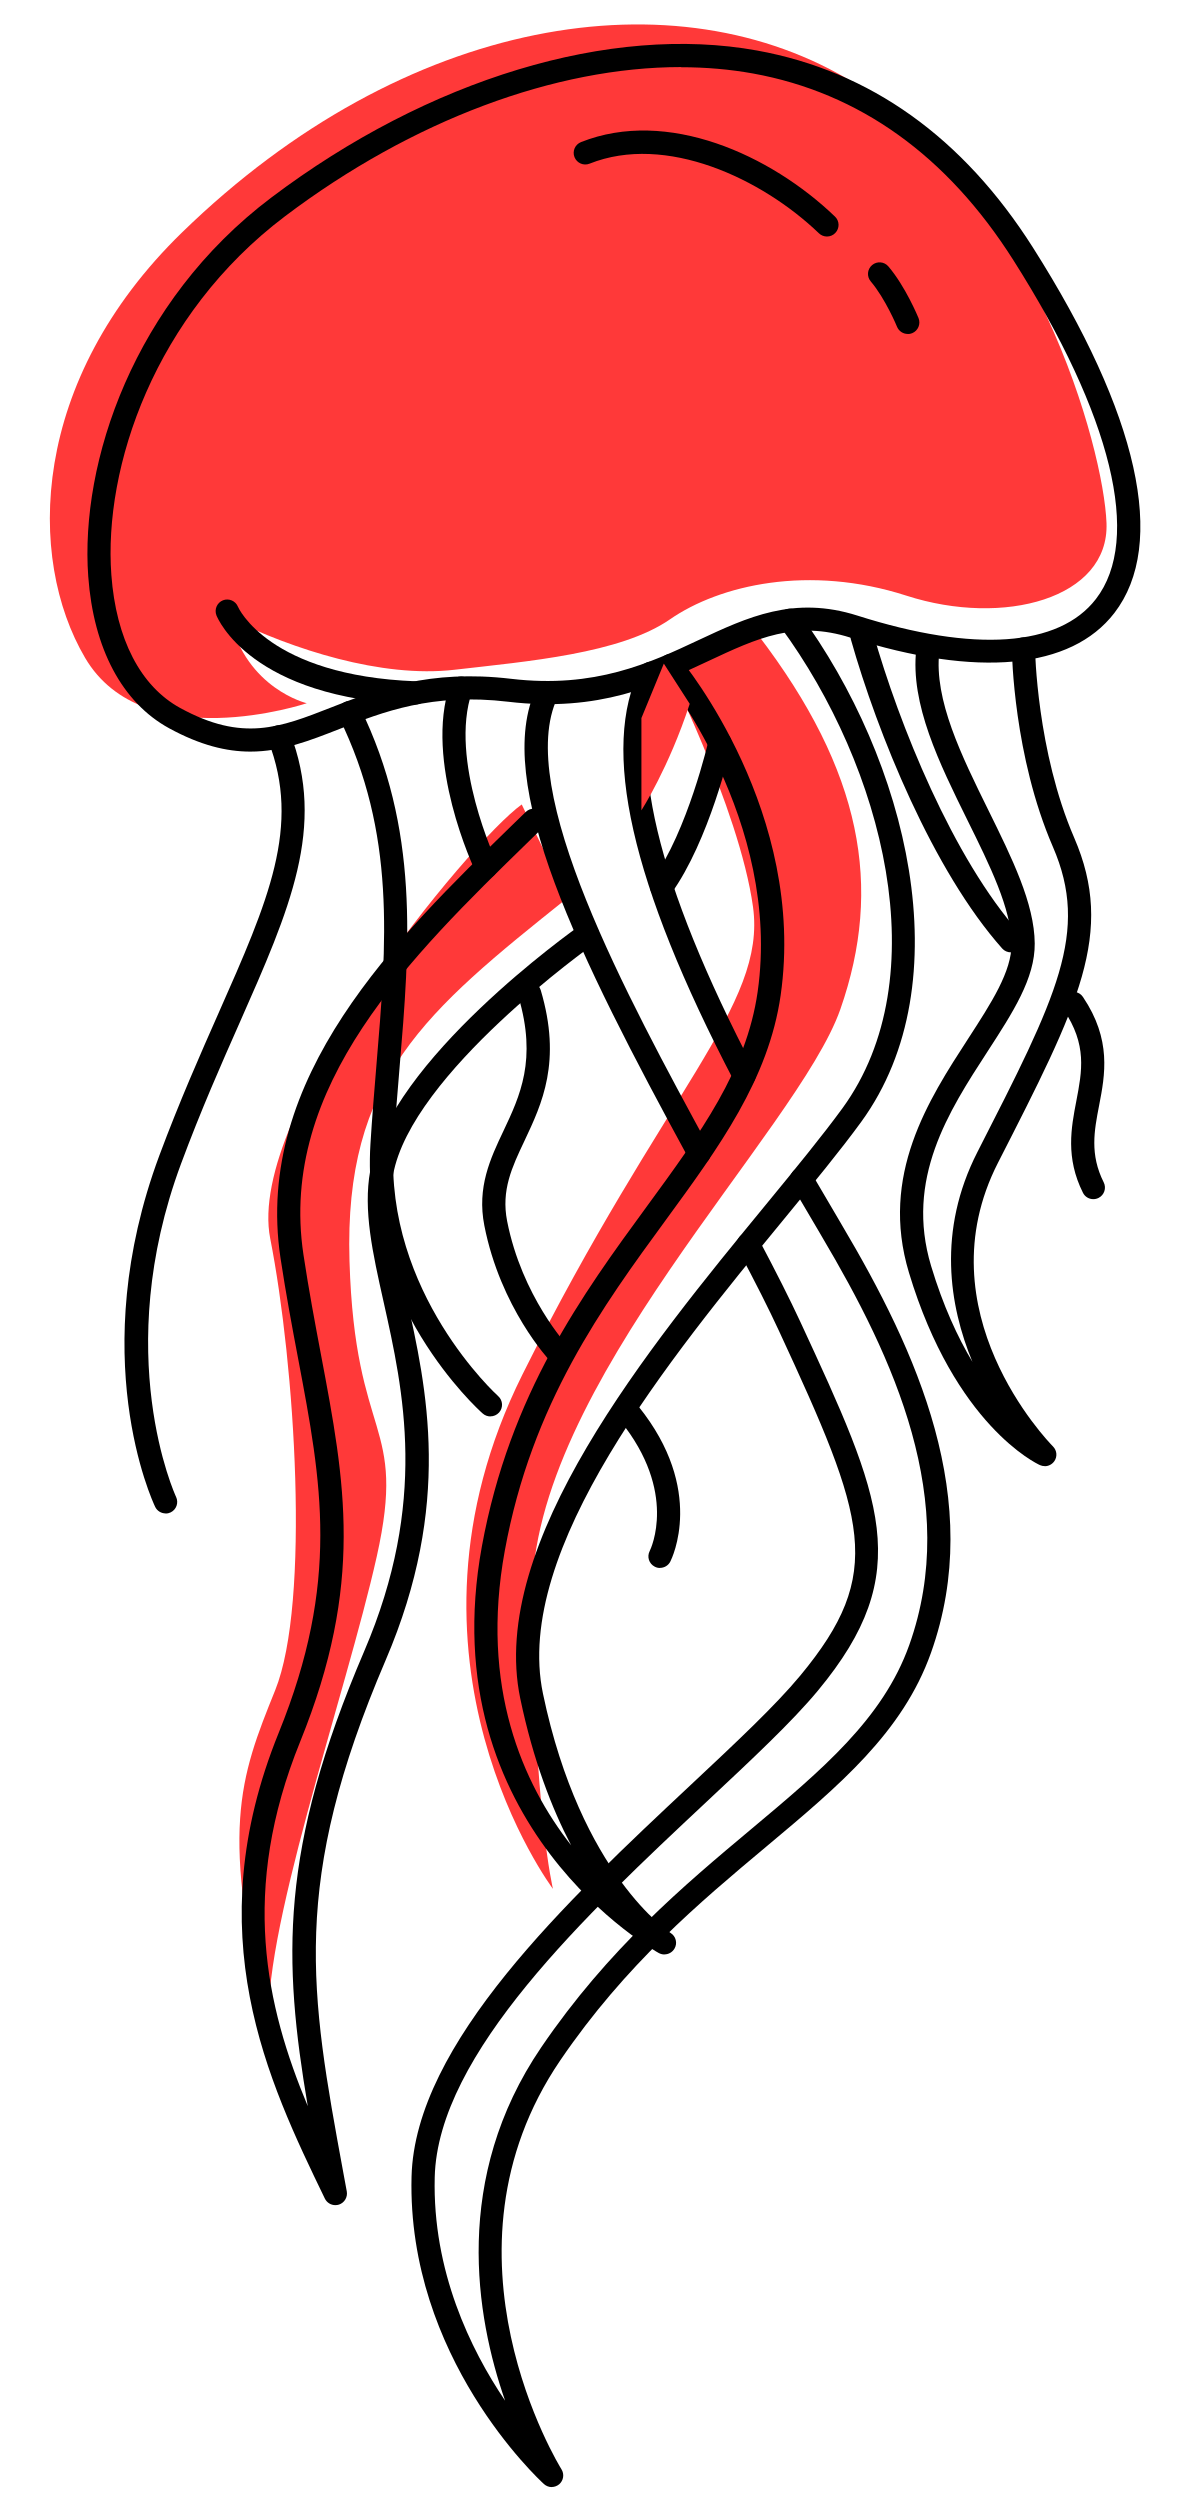
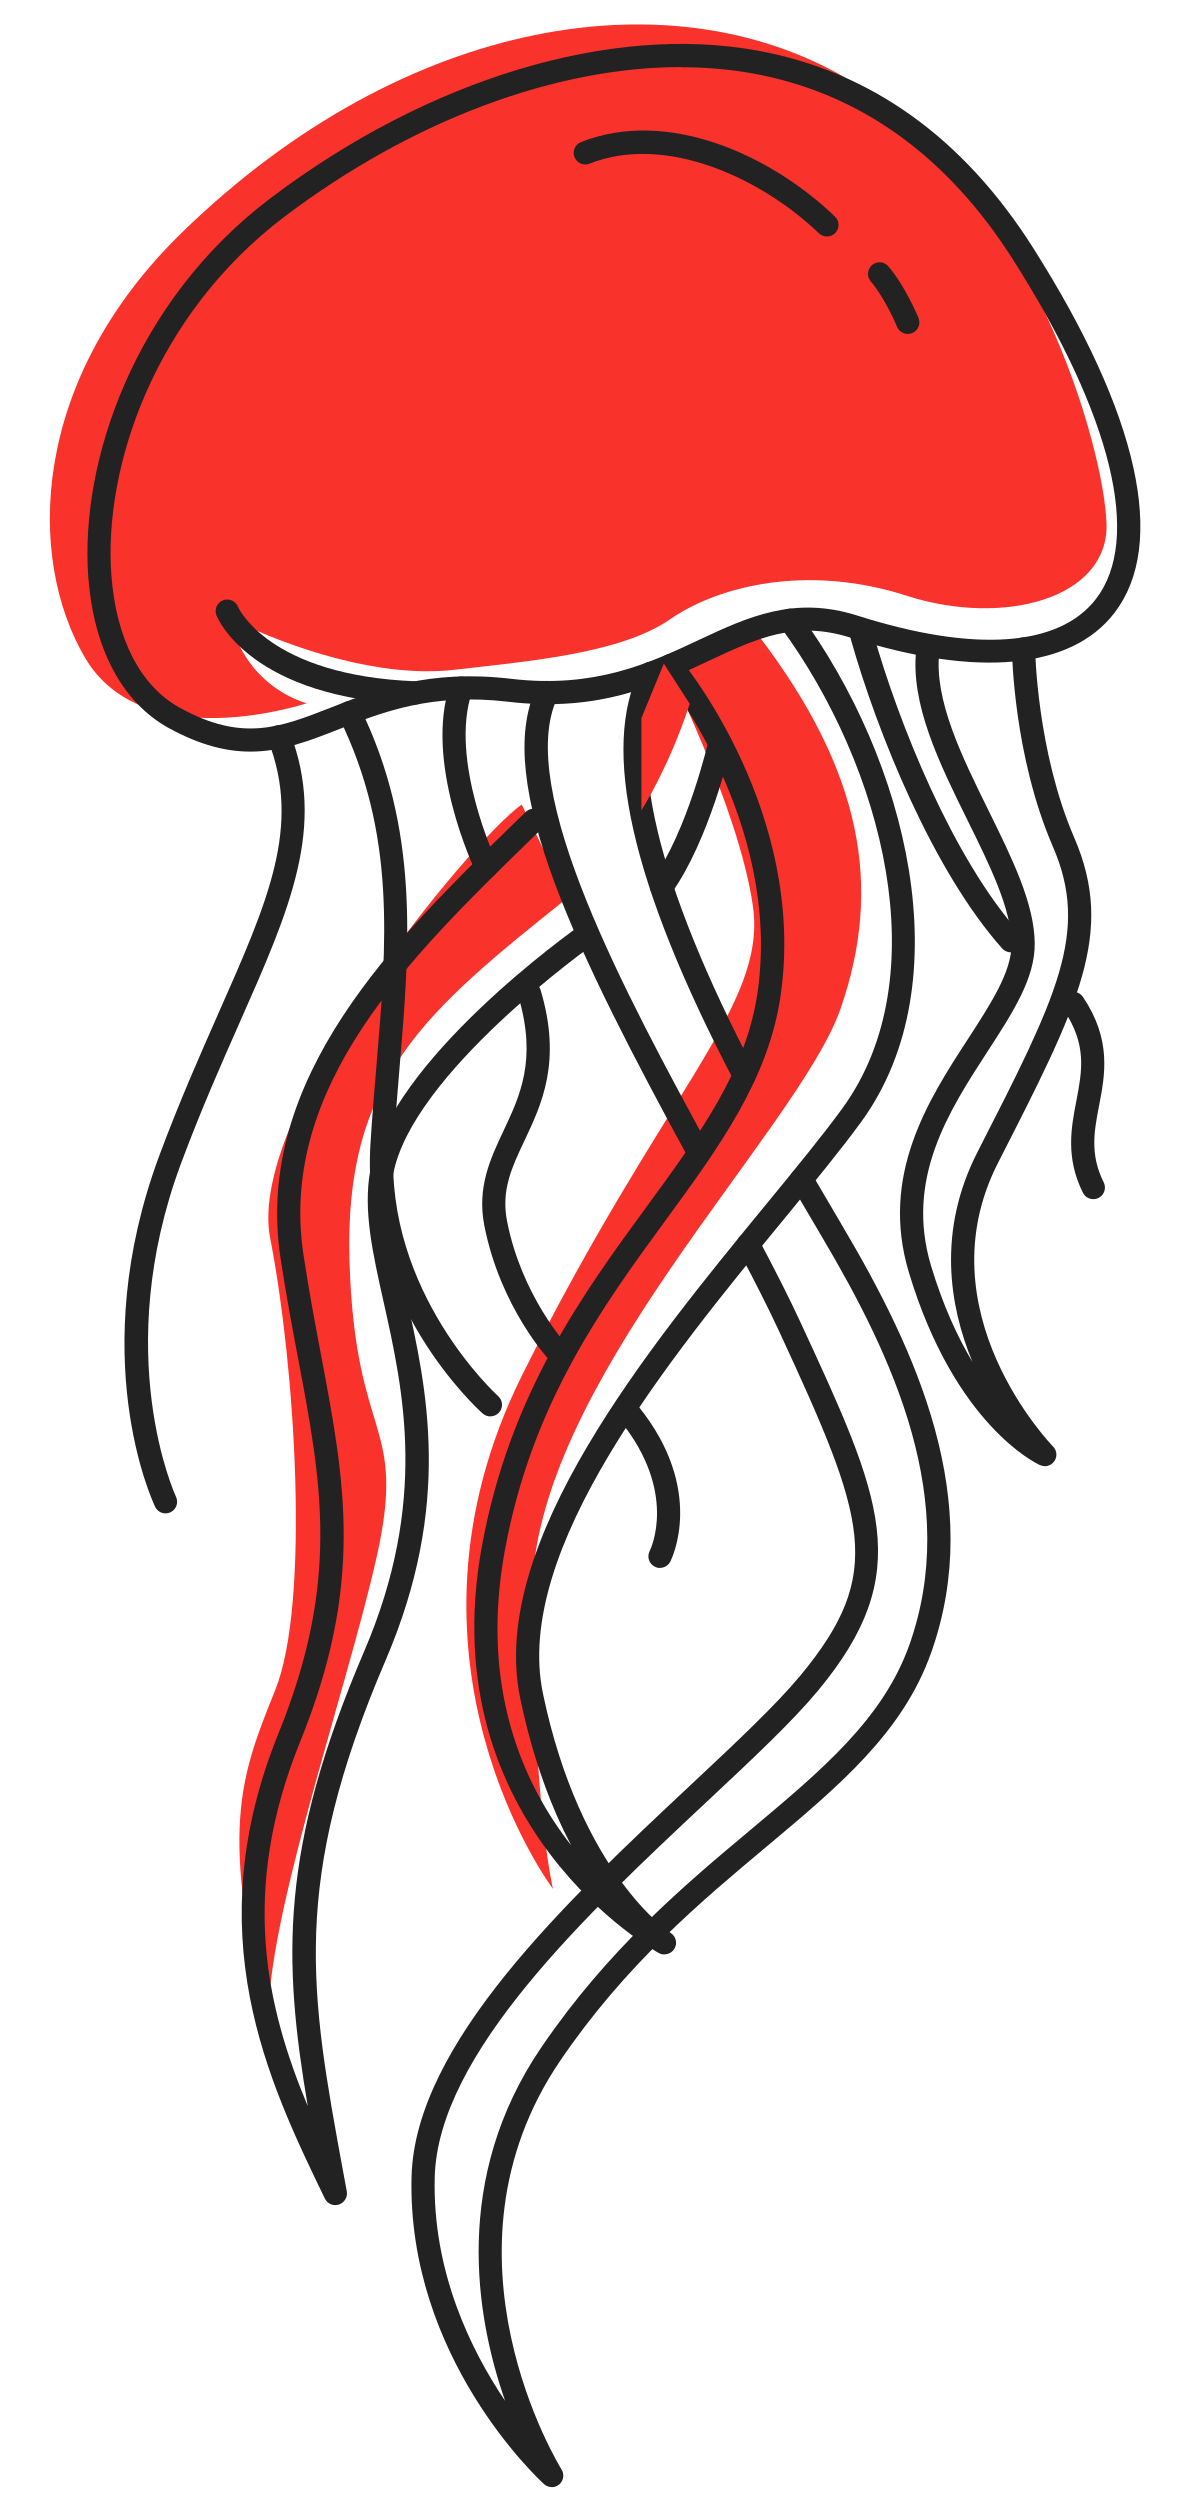
<svg xmlns="http://www.w3.org/2000/svg" viewBox="0 0 152.58 323.54">
-   <g fill="#ff3939">
-     <path d="m73.4 116.24c-18.38 14.68-28.88 23.3-28.17 46.95s7.48 20.53 3.53 38.24-15.32 50-13.85 61.49c-6.57-25.91-3.89-32.8.7-44.17s2.55-42.26-.64-58.47 25.79-51.32 32.55-56.17l5.87 12.13z" />
-     <path d="m98.11 82.18c13.49 17.67 16.17 32.61 10.65 48.42s-40.12 48.79-39.9 76.22c.23 27.43 2.7 37.63 2.7 37.63s-22.33-29.72-3.94-66.58 31.61-47.68 29.83-60.51-11.69-32.31-11.69-32.31l11.09-3.15 1.25.27z" />
-     <path d="m23.56 30.08c-19.7 19.17-20.14 42.12-12.55 55.05s28.69 5.88 28.69 5.88-7.79-1.85-9.97-10.99c8.15 4 19.61 7.75 29.07 6.66 9.45-1.09 21.49-2.08 27.91-6.53s17.99-7.13 30.6-3.06c12.6 4.07 26.26.36 25.89-9.4s-9.38-42.51-32.52-56.87c-23.16-14.36-58.25-8.84-87.12 19.26z" />
-   </g>
-   <path d="m32.41 97.27c-3.1 0-6.49-.82-10.52-3.02-6.07-3.32-9.79-10.3-10.47-19.65-1.07-14.7 5.83-35.56 23.69-49.03 20.37-15.37 43.88-22.48 62.88-19.03 14.63 2.66 26.64 11.24 35.69 25.5 13.68 21.56 17.42 38.36 10.53 47.3-5.61 7.27-17.73 8.4-34.15 3.18-7.11-2.26-12.1.08-18.41 3.04-6.64 3.12-14.17 6.65-25.85 5.26-9.91-1.18-16.25 1.32-21.86 3.52-3.88 1.52-7.46 2.93-11.54 2.93zm55.72-88.59c-16.25 0-34.75 6.86-51.22 19.29-16.95 12.79-23.52 32.53-22.5 46.42.61 8.3 3.77 14.43 8.92 17.24 8.08 4.42 12.88 2.53 19.52-.07 5.93-2.33 12.66-4.97 23.31-3.71 10.83 1.28 17.94-2.05 24.22-5 6.36-2.98 12.36-5.8 20.59-3.18 15.12 4.81 26.08 4.05 30.86-2.15 5.98-7.75 2.08-23.74-10.69-43.86-8.58-13.53-19.92-21.65-33.69-24.15-3-.54-6.11-.81-9.32-.81z" />
-   <path d="m107.02 30.61c-.37 0-.75-.14-1.04-.42-7.38-7.09-19.83-12.94-29.68-9.01-.77.31-1.64-.07-1.95-.84s.07-1.64.84-1.95c11.16-4.44 24.55 1.64 32.87 9.64.6.57.62 1.52.04 2.12-.29.31-.69.46-1.08.46z" />
-   <path d="m117.48 43.22c-.59 0-1.15-.35-1.39-.93-.01-.04-1.52-3.66-3.4-5.87-.54-.63-.46-1.58.17-2.11.63-.54 1.58-.46 2.11.17 2.2 2.58 3.83 6.51 3.9 6.68.31.77-.05 1.64-.82 1.96-.19.08-.38.11-.57.11z" />
-   <path d="m53.78 91.18s-.04 0-.06 0c-21.23-.8-25.53-11.1-25.71-11.54-.3-.77.07-1.64.84-1.95.77-.3 1.64.07 1.95.84.03.08 3.94 8.92 23.03 9.64.83.03 1.47.73 1.44 1.56-.03.81-.7 1.44-1.5 1.44z" />
-   <path d="m135.21 189.74c-.21 0-.42-.04-.62-.13-.45-.2-11.01-5.19-16.96-24.92-3.8-12.6 2.55-22.38 7.64-30.23 3.04-4.69 5.67-8.74 5.64-12.34-.04-4.5-2.78-10.06-5.69-15.94-3.66-7.41-7.44-15.07-6.64-22.15.09-.82.83-1.42 1.66-1.32.82.09 1.42.83 1.32 1.66-.7 6.2 2.89 13.46 6.35 20.48 3.06 6.21 5.96 12.07 6 17.25.04 4.51-2.82 8.91-6.12 14-5.01 7.72-10.68 16.47-7.29 27.74 1.55 5.15 3.44 9.22 5.35 12.41-3.02-7.3-4.56-16.96.64-27.15 10.29-20.14 14.55-28.48 9.77-39.51-5.08-11.73-5.3-25.02-5.31-25.58 0-.83.65-1.51 1.48-1.52h.02c.82 0 1.49.66 1.5 1.48 0 .13.23 13.26 5.06 24.43 5.34 12.34.58 21.65-9.85 42.07-9.81 19.2 6.42 36.02 7.12 36.73.51.52.58 1.32.16 1.91-.29.41-.75.64-1.23.64z" />
-   <path d="m85.98 252.94c-.24 0-.48-.06-.71-.18-.3-.16-29.54-16.35-22.91-52.62 3.61-19.75 13.05-32.66 21.38-44.05 6.9-9.43 12.85-17.57 14.31-27.72 3.17-22.18-12.26-41.1-12.41-41.29-.53-.64-.44-1.58.2-2.11.63-.53 1.58-.44 2.11.2.67.81 16.44 20.11 13.08 43.63-1.56 10.9-8.02 19.72-14.85 29.07-8.14 11.13-17.37 23.74-20.85 42.81-3.23 17.67 2.33 30.14 8.59 38.14-2.51-4.79-4.92-11.02-6.59-19.01-4.19-20.08 16.62-45.44 31.82-63.95 3.75-4.57 7.29-8.89 9.88-12.44 12.32-16.94 5.3-44.15-8-62.26-.49-.67-.35-1.61.32-2.1s1.61-.35 2.1.32c13.95 18.99 21.18 47.69 8.01 65.8-2.63 3.62-6.21 7.97-9.99 12.58-14.81 18.04-35.1 42.76-31.2 61.43 4.9 23.44 16.41 30.9 16.52 30.97.69.43.91 1.33.5 2.02-.28.48-.78.75-1.3.75z" />
-   <path d="m63.47 183.31c-.35 0-.71-.12-1-.38-.65-.57-15.79-14.31-14.53-34.85.21-3.42.49-6.79.76-10.04 1.36-16.19 2.53-30.16-4.81-45.16-.37-.74-.06-1.64.69-2.01s1.64-.06 2.01.69c7.71 15.74 6.45 30.79 5.11 46.73-.27 3.24-.55 6.58-.76 9.97-1.17 19.05 13.38 32.29 13.53 32.42.62.55.67 1.5.12 2.12-.3.33-.71.5-1.12.5z" />
-   <path d="m21.43 195.86c-.56 0-1.1-.32-1.35-.85-.38-.79-9.09-19.58.55-45.49 2.59-6.95 5.28-13.04 7.65-18.4 6.45-14.57 10.71-24.2 6.44-35.23-.3-.77.09-1.64.86-1.94.78-.3 1.64.09 1.94.86 4.71 12.19 0 22.82-6.5 37.53-2.36 5.33-5.03 11.37-7.58 18.24-9.17 24.65-.74 42.97-.65 43.15.35.75.04 1.64-.71 2-.21.1-.43.15-.64.15z" />
-   <path d="m96.31 140.69c-.54 0-1.06-.29-1.33-.81-13.34-25.57-17.3-43.04-12.09-53.42.37-.74 1.27-1.04 2.01-.67s1.04 1.27.67 2.01c-4.68 9.32-.62 26.38 12.06 50.68.38.73.1 1.64-.64 2.02-.22.12-.46.17-.69.17z" />
-   <path d="m71.41 321.87c-.36 0-.72-.13-1.01-.39-.72-.66-17.72-16.42-17.14-39.77.43-17.27 20.22-35.81 36.13-50.71 5.88-5.51 10.96-10.27 14.17-14.14 11.04-13.32 8.54-20.24-2.73-44.58-1.32-2.86-3.01-6.21-5.31-10.54-.39-.73-.11-1.64.62-2.03s1.64-.11 2.03.62c2.32 4.38 4.03 7.78 5.38 10.68 10.62 22.94 15.02 32.44 2.32 47.76-3.33 4.02-8.47 8.83-14.43 14.41-15.5 14.52-34.79 32.58-35.18 48.59-.3 12.13 4.62 22.26 9.11 28.92-3.82-10.94-6.83-28.83 4.68-45.74 8.67-12.74 18.52-20.99 27.2-28.26 9.13-7.65 17.02-14.26 20.42-23.79 6.62-18.57-1.99-37.12-11.28-52.82l-.29-.5c-1.08-1.83-2.32-3.92-3.66-6.22-.42-.72-.17-1.63.54-2.05.72-.41 1.63-.17 2.05.54 1.33 2.29 2.56 4.38 3.64 6.2l.29.5c9.65 16.3 18.56 35.62 11.52 55.36-3.67 10.3-11.85 17.15-21.32 25.08-8.54 7.15-18.21 15.25-26.65 27.65-17.08 25.09-.02 52.65.15 52.92.4.63.27 1.47-.3 1.95-.28.23-.62.35-.96.35z" />
-   <path d="m90.47 150.75c-.53 0-1.05-.28-1.32-.78-14.23-26.15-25.53-48.78-19.71-60.99.36-.75 1.25-1.06 2-.71.75.36 1.07 1.25.71 2-5.63 11.83 8.98 38.67 19.64 58.27.4.73.13 1.64-.6 2.03-.23.12-.47.18-.72.18z" />
-   <path d="m43.39 285.38c-.56 0-1.09-.32-1.35-.85-7.37-15.25-16.54-34.22-5.97-60.28 7.96-19.62 5.56-32.32 2.52-48.38-.78-4.12-1.58-8.38-2.29-13.07-3.51-23.37 15.07-41.48 30.01-56.04l1.73-1.68c.59-.58 1.54-.57 2.12.03s.57 1.54-.03 2.12l-1.73 1.69c-15.19 14.81-32.41 31.59-29.13 53.44.7 4.64 1.5 8.87 2.27 12.96 3.13 16.55 5.6 29.62-2.69 50.07-7.83 19.31-4.43 34.22.98 47.18-3.19-18.89-3.71-33.15 7.31-58.89 8.28-19.33 5.08-33.68 2.5-45.21-1.42-6.35-2.65-11.84-1.73-16.95 2.56-14.3 26.25-31.12 27.26-31.82.68-.48 1.61-.31 2.09.36s.31 1.61-.36 2.09c-.24.17-23.69 16.81-26.03 29.9-.81 4.51.36 9.73 1.71 15.76 2.67 11.95 5.99 26.82-2.67 47.04-12.36 28.86-9.78 42.94-5.49 66.27l.46 2.49c.13.74-.3 1.46-1.01 1.7-.15.05-.31.07-.47.07z" />
-   <path d="m85.62 116.28c-.3 0-.61-.09-.87-.28-.67-.48-.83-1.42-.34-2.09 4.6-6.4 7.26-17.97 7.29-18.09.18-.81.98-1.32 1.8-1.13.81.18 1.31.99 1.13 1.8-.11.5-2.83 12.28-7.78 19.17-.29.41-.75.62-1.22.62z" />
-   <path d="m130.82 123.25c-.41 0-.83-.17-1.12-.5-8.94-10.05-16.14-27.84-19.59-40.02-.23-.8.24-1.63 1.03-1.85s1.63.24 1.85 1.03c3.36 11.87 10.35 29.17 18.95 38.84.55.62.5 1.57-.12 2.12-.29.25-.64.38-1 .38z" />
-   <path d="m141.49 155.19c-.55 0-1.08-.3-1.34-.83-2.27-4.53-1.52-8.42-.86-11.85.75-3.92 1.41-7.3-1.63-11.82-.46-.69-.28-1.62.41-2.08s1.62-.28 2.08.41c3.73 5.55 2.86 10.07 2.09 14.06-.63 3.25-1.22 6.32.6 9.94.37.74.07 1.64-.67 2.01-.22.11-.45.16-.67.16z" />
-   <path d="m62.92 113.69c-.56 0-1.1-.32-1.36-.85-.28-.58-6.72-14.32-3.31-24.28.27-.78 1.12-1.2 1.9-.93s1.2 1.12.93 1.9c-3.01 8.8 3.12 21.89 3.18 22.02.36.75.04 1.64-.71 2-.21.1-.43.15-.64.15z" />
-   <path d="m72.36 176.7c-.4 0-.8-.16-1.09-.47-.26-.28-6.51-7.01-8.59-17.63-.97-4.95.78-8.67 2.48-12.25 2.14-4.53 4.35-9.21 1.94-17.35-.24-.79.22-1.63 1.01-1.87.79-.23 1.63.22 1.87 1.01 2.74 9.24.17 14.68-2.1 19.49-1.63 3.44-3.03 6.41-2.25 10.4 1.91 9.73 7.77 16.08 7.83 16.15.57.6.54 1.55-.07 2.12-.29.27-.66.41-1.03.41z" />
-   <path d="m85.41 202.92c-.23 0-.46-.05-.68-.17-.74-.38-1.03-1.28-.65-2.02.15-.3 3.64-7.61-3.79-16.84-.52-.64-.42-1.59.23-2.11s1.59-.42 2.11.23c8.7 10.81 4.31 19.71 4.12 20.08-.26.52-.79.82-1.34.82z" />
-   <path d="m89.26 91.09c-2.71 8.3-6.25 13.78-6.25 13.78v-11.94l2.9-7.05z" fill="#ff3939" />
+   <style>
+         :root { fill:#222 }
+         .accent { fill: #f9322c; }
+ 
+         @media (prefers-color-scheme: dark) {
+         :root {  fill: #f9322c; }
+         .accent { fill:#dee2e6; }
+         }
+     </style>
+   <path d="m73.4,116.24c-18.38,14.68-28.88,23.3-28.17,46.95s7.48,20.53,3.53,38.24c-3.96,17.71-15.32,50-13.85,61.49-6.57-25.91-3.89-32.8.7-44.17s2.55-42.26-.64-58.47c-3.19-16.21,25.79-51.32,32.55-56.17l5.87,12.13Z" class="accent" />
+   <path d="m98.11,82.18c13.49,17.67,16.17,32.61,10.65,48.42-5.52,15.81-40.12,48.79-39.9,76.22.23,27.43,2.7,37.63,2.7,37.63,0,0-22.33-29.72-3.94-66.58,18.39-36.85,31.61-47.68,29.83-60.51-1.78-12.83-11.69-32.31-11.69-32.31l11.09-3.15,1.25.27Z" class="accent" />
+   <path d="m23.56,30.08C3.86,49.25,3.42,72.2,11.01,85.13c7.59,12.93,28.69,5.88,28.69,5.88,0,0-7.79-1.85-9.97-10.99,8.15,4,19.61,7.75,29.07,6.66,9.45-1.09,21.49-2.08,27.91-6.53,6.42-4.45,17.99-7.13,30.6-3.06,12.6,4.07,26.26.36,25.89-9.4-.37-9.76-9.38-42.51-32.52-56.87C87.52-3.54,52.43,1.98,23.56,30.08Z" class="accent" />
+   <path d="m32.41,97.27c-3.1,0-6.49-.82-10.52-3.02-6.07-3.32-9.79-10.3-10.47-19.65-1.07-14.7,5.83-35.57,23.69-49.03C55.48,10.2,78.99,3.09,97.99,6.54c14.63,2.66,26.64,11.24,35.69,25.5,13.68,21.56,17.42,38.36,10.53,47.3-5.61,7.27-17.73,8.4-34.15,3.18h0c-7.11-2.26-12.1.08-18.41,3.04-6.64,3.12-14.16,6.65-25.85,5.26-9.9-1.17-16.25,1.32-21.86,3.52-3.88,1.53-7.46,2.93-11.54,2.93ZM88.13,8.68c-16.25,0-34.75,6.86-51.22,19.29-16.95,12.79-23.52,32.53-22.5,46.42.61,8.3,3.77,14.43,8.92,17.24,8.08,4.42,12.88,2.53,19.52-.07,5.93-2.33,12.66-4.97,23.31-3.71,10.83,1.28,17.94-2.05,24.22-5,6.36-2.98,12.36-5.8,20.59-3.18h0c15.12,4.81,26.08,4.05,30.86-2.15,5.98-7.75,2.08-23.74-10.69-43.86-8.58-13.53-19.92-21.65-33.69-24.15-3-.54-6.11-.81-9.32-.81Z" />
+   <path d="m107.02,30.61c-.37,0-.75-.14-1.04-.42-7.38-7.09-19.82-12.93-29.68-9.01-.77.31-1.64-.07-1.95-.84-.31-.77.07-1.64.84-1.95,11.16-4.44,24.55,1.64,32.87,9.64.6.57.62,1.52.04,2.12-.29.31-.69.46-1.08.46Z" />
+   <path d="m117.48,43.22c-.59,0-1.15-.35-1.39-.93-.01-.04-1.51-3.66-3.4-5.87-.54-.63-.46-1.58.17-2.12.63-.54,1.58-.46,2.11.17,2.2,2.58,3.83,6.51,3.9,6.68.31.77-.05,1.64-.82,1.96-.19.08-.38.11-.57.11Z" />
+   <path d="m53.78,91.18s-.04,0-.06,0c-21.23-.8-25.53-11.1-25.71-11.54-.3-.77.07-1.64.84-1.95.77-.3,1.64.07,1.95.84.03.08,3.94,8.92,23.03,9.64.83.03,1.47.73,1.44,1.56-.03.81-.7,1.44-1.5,1.44Z" />
+   <path d="m135.21,189.74c-.21,0-.42-.04-.62-.13-.45-.2-11.02-5.19-16.96-24.92-3.8-12.6,2.54-22.38,7.64-30.23,3.04-4.69,5.67-8.74,5.64-12.34-.04-4.5-2.78-10.06-5.69-15.95-3.66-7.41-7.44-15.07-6.64-22.14.09-.82.84-1.42,1.66-1.32.82.09,1.42.83,1.32,1.66-.7,6.2,2.89,13.46,6.35,20.48,3.06,6.21,5.96,12.07,6,17.25.04,4.51-2.82,8.91-6.12,14-5.01,7.72-10.68,16.47-7.29,27.74,1.55,5.15,3.44,9.22,5.35,12.41-3.02-7.3-4.56-16.96.65-27.15,10.29-20.14,14.55-28.48,9.77-39.51-5.08-11.73-5.3-25.02-5.31-25.58-.01-.83.65-1.51,1.48-1.52h.02c.82,0,1.49.66,1.5,1.48,0,.13.23,13.26,5.06,24.43,5.34,12.34.58,21.65-9.85,42.07-9.83,19.24,6.94,36.56,7.11,36.73.51.51.58,1.32.16,1.91-.29.41-.75.64-1.23.64Z" />
+   <path d="m85.98,252.94c-.24,0-.48-.06-.71-.18-.3-.16-29.54-16.35-22.91-52.62,3.61-19.75,13.05-32.66,21.38-44.05,6.9-9.43,12.85-17.57,14.31-27.72,3.17-22.18-12.26-41.1-12.41-41.29-.53-.64-.44-1.58.2-2.11.64-.53,1.58-.44,2.11.2.67.81,16.44,20.11,13.08,43.63-1.56,10.9-8.02,19.72-14.85,29.07-8.14,11.13-17.37,23.74-20.85,42.81-3.23,17.67,2.33,30.14,8.59,38.14-2.51-4.78-4.92-11.02-6.59-19.01-4.19-20.08,16.62-45.43,31.82-63.95,3.75-4.57,7.3-8.89,9.88-12.44,12.32-16.94,5.3-44.14-8-62.26-.49-.67-.35-1.61.32-2.1.67-.49,1.61-.35,2.1.32,13.95,18.99,21.18,47.7,8.01,65.8-2.64,3.62-6.21,7.97-9.99,12.58-14.81,18.04-35.1,42.76-31.2,61.43,4.87,23.32,16.41,30.9,16.53,30.97.68.43.9,1.33.49,2.02-.28.48-.78.74-1.29.74Z" />
+   <path d="m63.47,183.31c-.35,0-.71-.12-1-.38-.65-.57-15.79-14.31-14.53-34.85.21-3.42.49-6.79.77-10.04,1.36-16.18,2.53-30.16-4.82-45.15-.36-.74-.06-1.64.69-2.01.74-.37,1.64-.06,2.01.69,7.71,15.73,6.45,30.79,5.11,46.72-.27,3.24-.55,6.58-.76,9.97-1.17,19.05,13.38,32.29,13.53,32.42.62.55.67,1.5.12,2.12-.3.33-.71.5-1.12.5Z" />
+   <path d="m21.43,195.86c-.56,0-1.1-.32-1.35-.85-.38-.79-9.09-19.58.55-45.49,2.59-6.96,5.28-13.04,7.65-18.41,6.45-14.57,10.71-24.19,6.44-35.23-.3-.77.09-1.64.86-1.94.77-.3,1.64.09,1.94.86,4.71,12.19.01,22.82-6.5,37.52-2.36,5.33-5.03,11.37-7.59,18.24-9.17,24.65-.74,42.97-.65,43.15.35.75.04,1.64-.71,2-.21.1-.43.15-.64.15Z" />
+   <path d="m96.32,140.69c-.54,0-1.06-.29-1.33-.81-13.34-25.57-17.3-43.04-12.09-53.42.37-.74,1.27-1.04,2.01-.67.74.37,1.04,1.27.67,2.01-4.68,9.32-.62,26.38,12.06,50.69.38.73.1,1.64-.64,2.02-.22.12-.46.17-.69.17Z" />
+   <path d="m71.41,321.87c-.36,0-.72-.13-1.01-.39-.72-.66-17.72-16.42-17.14-39.77.43-17.27,20.22-35.81,36.13-50.71,5.88-5.51,10.96-10.27,14.17-14.13,11.04-13.32,8.54-20.24-2.73-44.58-1.33-2.87-3.01-6.21-5.31-10.54-.39-.73-.11-1.64.62-2.03.73-.39,1.64-.11,2.03.62,2.32,4.38,4.03,7.77,5.38,10.69,10.62,22.94,15.02,32.44,2.32,47.76-3.33,4.01-8.47,8.83-14.43,14.41-15.5,14.52-34.79,32.58-35.18,48.59-.3,12.13,4.62,22.26,9.11,28.92-3.82-10.94-6.83-28.83,4.68-45.74,8.67-12.74,18.52-20.99,27.2-28.26,9.13-7.65,17.02-14.26,20.42-23.79,6.62-18.57-1.99-37.12-11.28-52.82l-.25-.43c-1.09-1.84-2.34-3.96-3.69-6.29-.42-.72-.17-1.63.54-2.05.72-.42,1.64-.17,2.05.54,1.35,2.32,2.6,4.43,3.68,6.27l.25.43c9.65,16.3,18.56,35.62,11.52,55.36-3.67,10.3-11.85,17.15-21.32,25.08-8.54,7.15-18.21,15.25-26.65,27.65-17.08,25.09-.02,52.65.15,52.92.4.63.27,1.47-.3,1.95-.28.23-.62.35-.96.35Z" />
+   <path d="m90.47,150.75c-.53,0-1.05-.28-1.32-.78-14.23-26.15-25.53-48.79-19.71-61,.36-.75,1.25-1.06,2-.71.75.36,1.07,1.25.71,2-5.63,11.82,8.98,38.67,19.64,58.27.4.73.13,1.64-.6,2.03-.23.12-.47.18-.72.18Z" />
+   <path d="m43.39,285.38c-.56,0-1.09-.32-1.35-.85-7.37-15.25-16.54-34.23-5.97-60.28,7.96-19.62,5.56-32.32,2.52-48.38-.78-4.12-1.58-8.38-2.29-13.07-3.51-23.37,15.07-41.48,30-56.03l1.73-1.69c.59-.58,1.54-.57,2.12.03.58.59.57,1.54-.02,2.12l-1.73,1.69c-15.19,14.81-32.41,31.59-29.13,53.44.7,4.64,1.5,8.87,2.27,12.96,3.13,16.55,5.6,29.62-2.69,50.07-7.83,19.31-4.43,34.22.98,47.18-3.19-18.89-3.71-33.15,7.31-58.89,8.28-19.33,5.08-33.68,2.5-45.21-1.42-6.35-2.65-11.84-1.73-16.95,2.56-14.3,26.25-31.11,27.26-31.82.68-.48,1.61-.31,2.09.36.48.68.31,1.61-.36,2.09-.24.17-23.69,16.81-26.03,29.9-.81,4.51.36,9.73,1.71,15.76,2.67,11.95,5.99,26.82-2.67,47.04-12.36,28.86-9.78,42.94-5.49,66.26l.46,2.49c.13.74-.3,1.46-1.01,1.7-.15.05-.31.07-.47.07Z" />
+   <path d="m85.62,116.28c-.3,0-.61-.09-.87-.28-.67-.48-.83-1.42-.34-2.09,4.6-6.4,7.26-17.97,7.29-18.09.18-.81.99-1.31,1.8-1.13.81.18,1.31.99,1.13,1.8-.11.5-2.83,12.28-7.78,19.17-.29.41-.75.62-1.22.62Z" />
+   <path d="m130.82,123.25c-.41,0-.82-.17-1.12-.5-8.94-10.05-16.14-27.84-19.59-40.02-.23-.8.24-1.63,1.03-1.85.8-.22,1.63.24,1.85,1.03,3.36,11.87,10.35,29.17,18.95,38.84.55.62.5,1.57-.12,2.12-.29.25-.64.38-1,.38Z" />
+   <path d="m141.49,155.19c-.55,0-1.08-.3-1.34-.83-2.27-4.53-1.52-8.42-.86-11.85.75-3.92,1.41-7.3-1.63-11.82-.46-.69-.28-1.62.41-2.08.69-.46,1.62-.28,2.08.41,3.73,5.55,2.86,10.07,2.09,14.06-.63,3.25-1.22,6.32.6,9.94.37.74.07,1.64-.67,2.01-.22.11-.44.16-.67.16Z" />
+   <path d="m62.92,113.69c-.56,0-1.1-.32-1.35-.85-.28-.58-6.73-14.32-3.31-24.28.27-.78,1.12-1.2,1.9-.93.78.27,1.2,1.12.93,1.9-3.01,8.8,3.12,21.89,3.18,22.02.36.75.04,1.64-.71,2-.21.1-.43.15-.64.15Z" />
+   <path d="m72.36,176.7c-.4,0-.8-.16-1.09-.47-.26-.28-6.51-7.01-8.59-17.62-.97-4.95.79-8.67,2.48-12.26,2.14-4.53,4.35-9.21,1.94-17.35-.24-.79.22-1.63,1.01-1.87.8-.24,1.63.22,1.86,1.01,2.74,9.24.17,14.68-2.1,19.49-1.63,3.44-3.03,6.41-2.25,10.4,1.9,9.73,7.77,16.08,7.83,16.15.57.6.54,1.55-.07,2.12-.29.27-.66.41-1.03.41Z" />
+   <path d="m85.41,202.92c-.23,0-.46-.05-.68-.17-.74-.38-1.03-1.28-.65-2.02.15-.3,3.64-7.61-3.79-16.84-.52-.64-.42-1.59.23-2.11.65-.52,1.59-.42,2.11.23,8.7,10.81,4.31,19.71,4.12,20.08-.27.52-.79.82-1.34.82Z" />
+   <path d="m89.26,91.09c-2.71,8.3-6.25,13.78-6.25,13.78v-11.94l2.9-7.05,3.35,5.21Z" class="accent" />
</svg>
